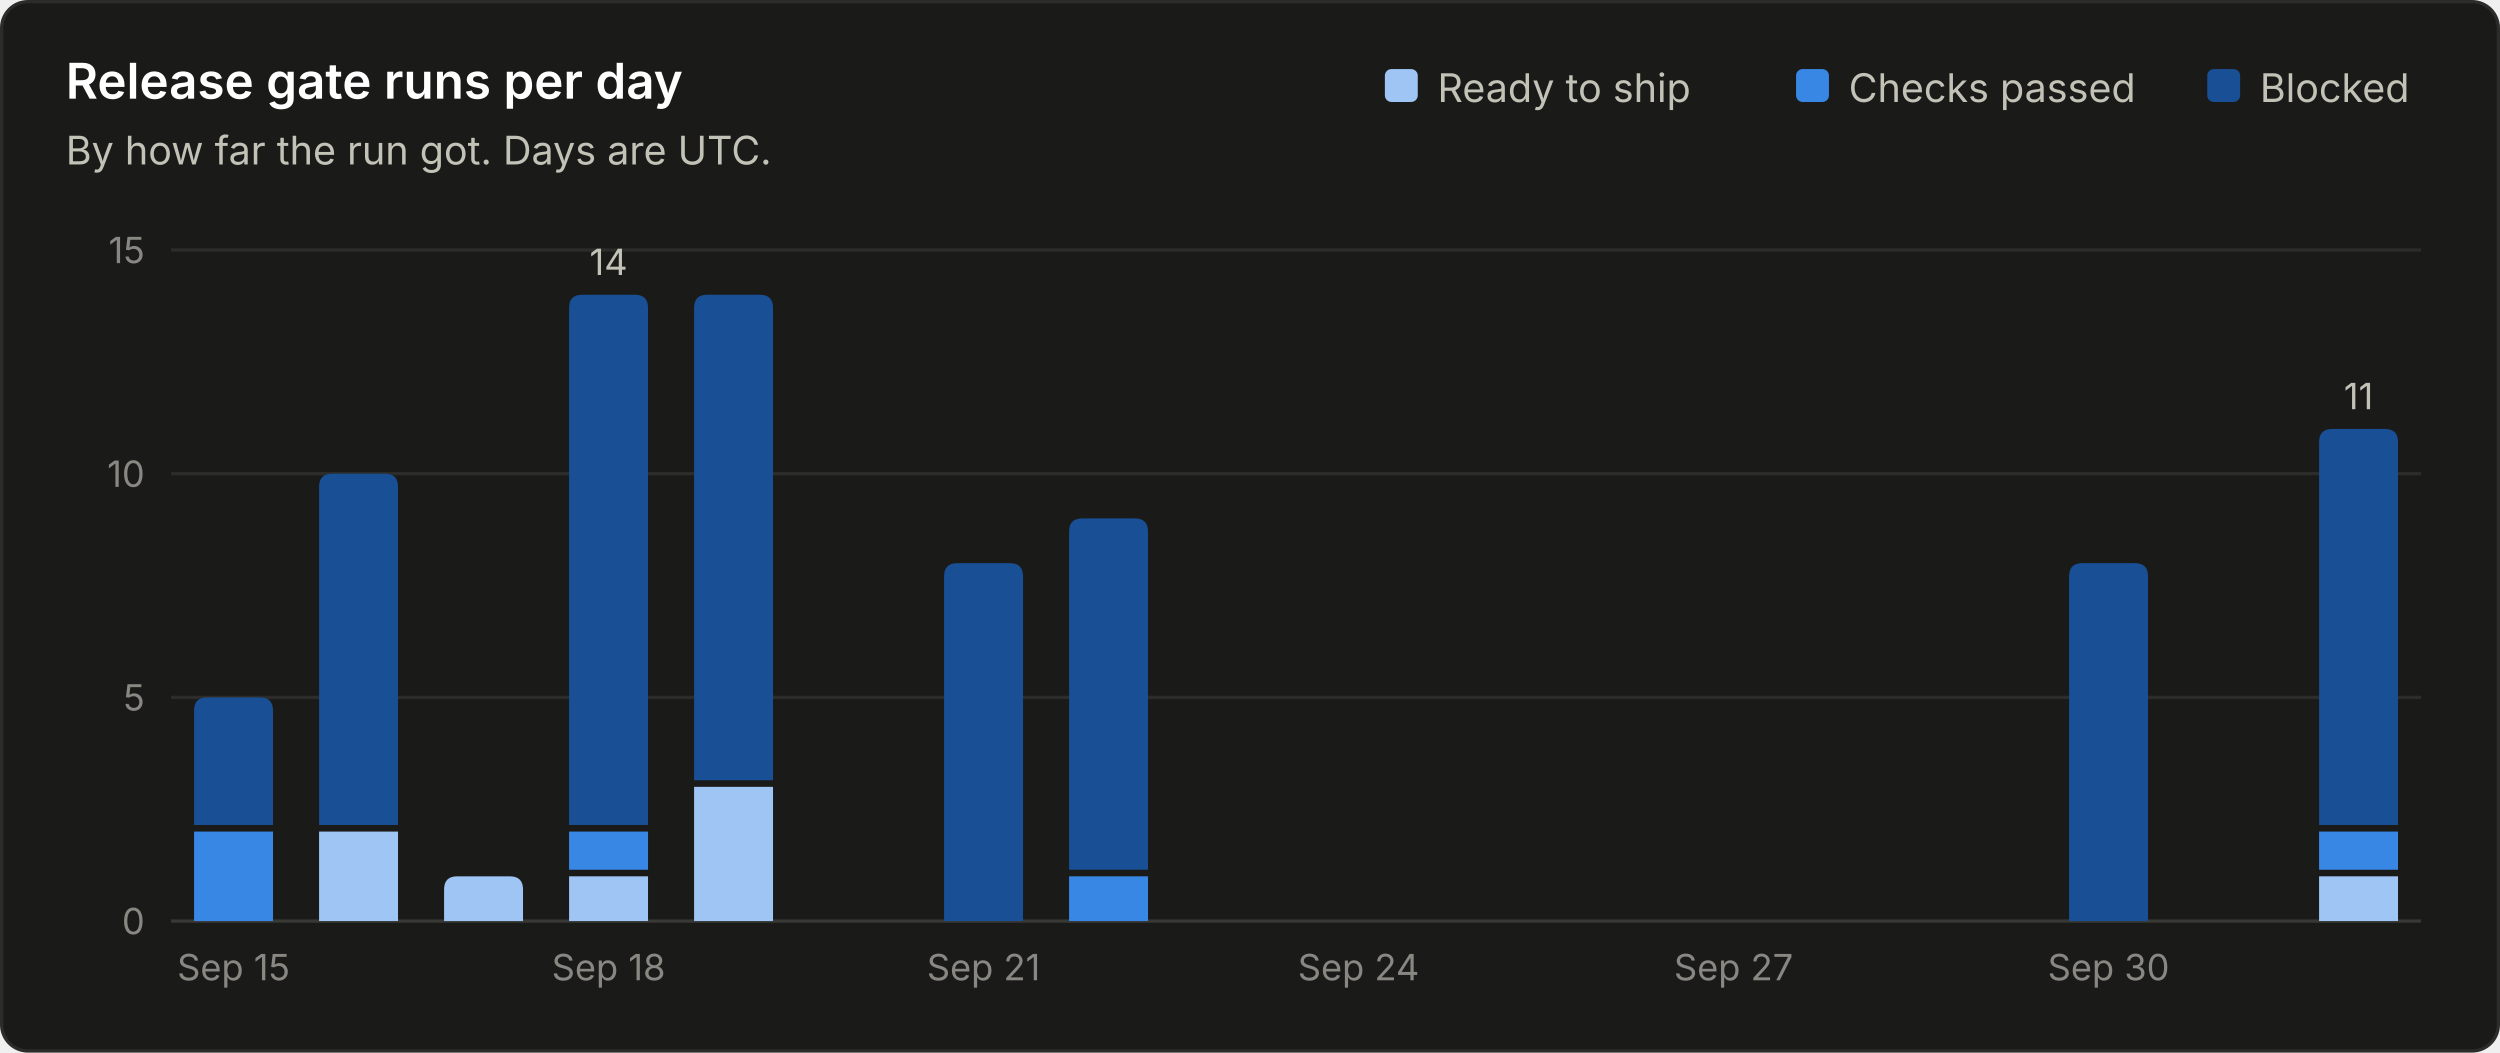
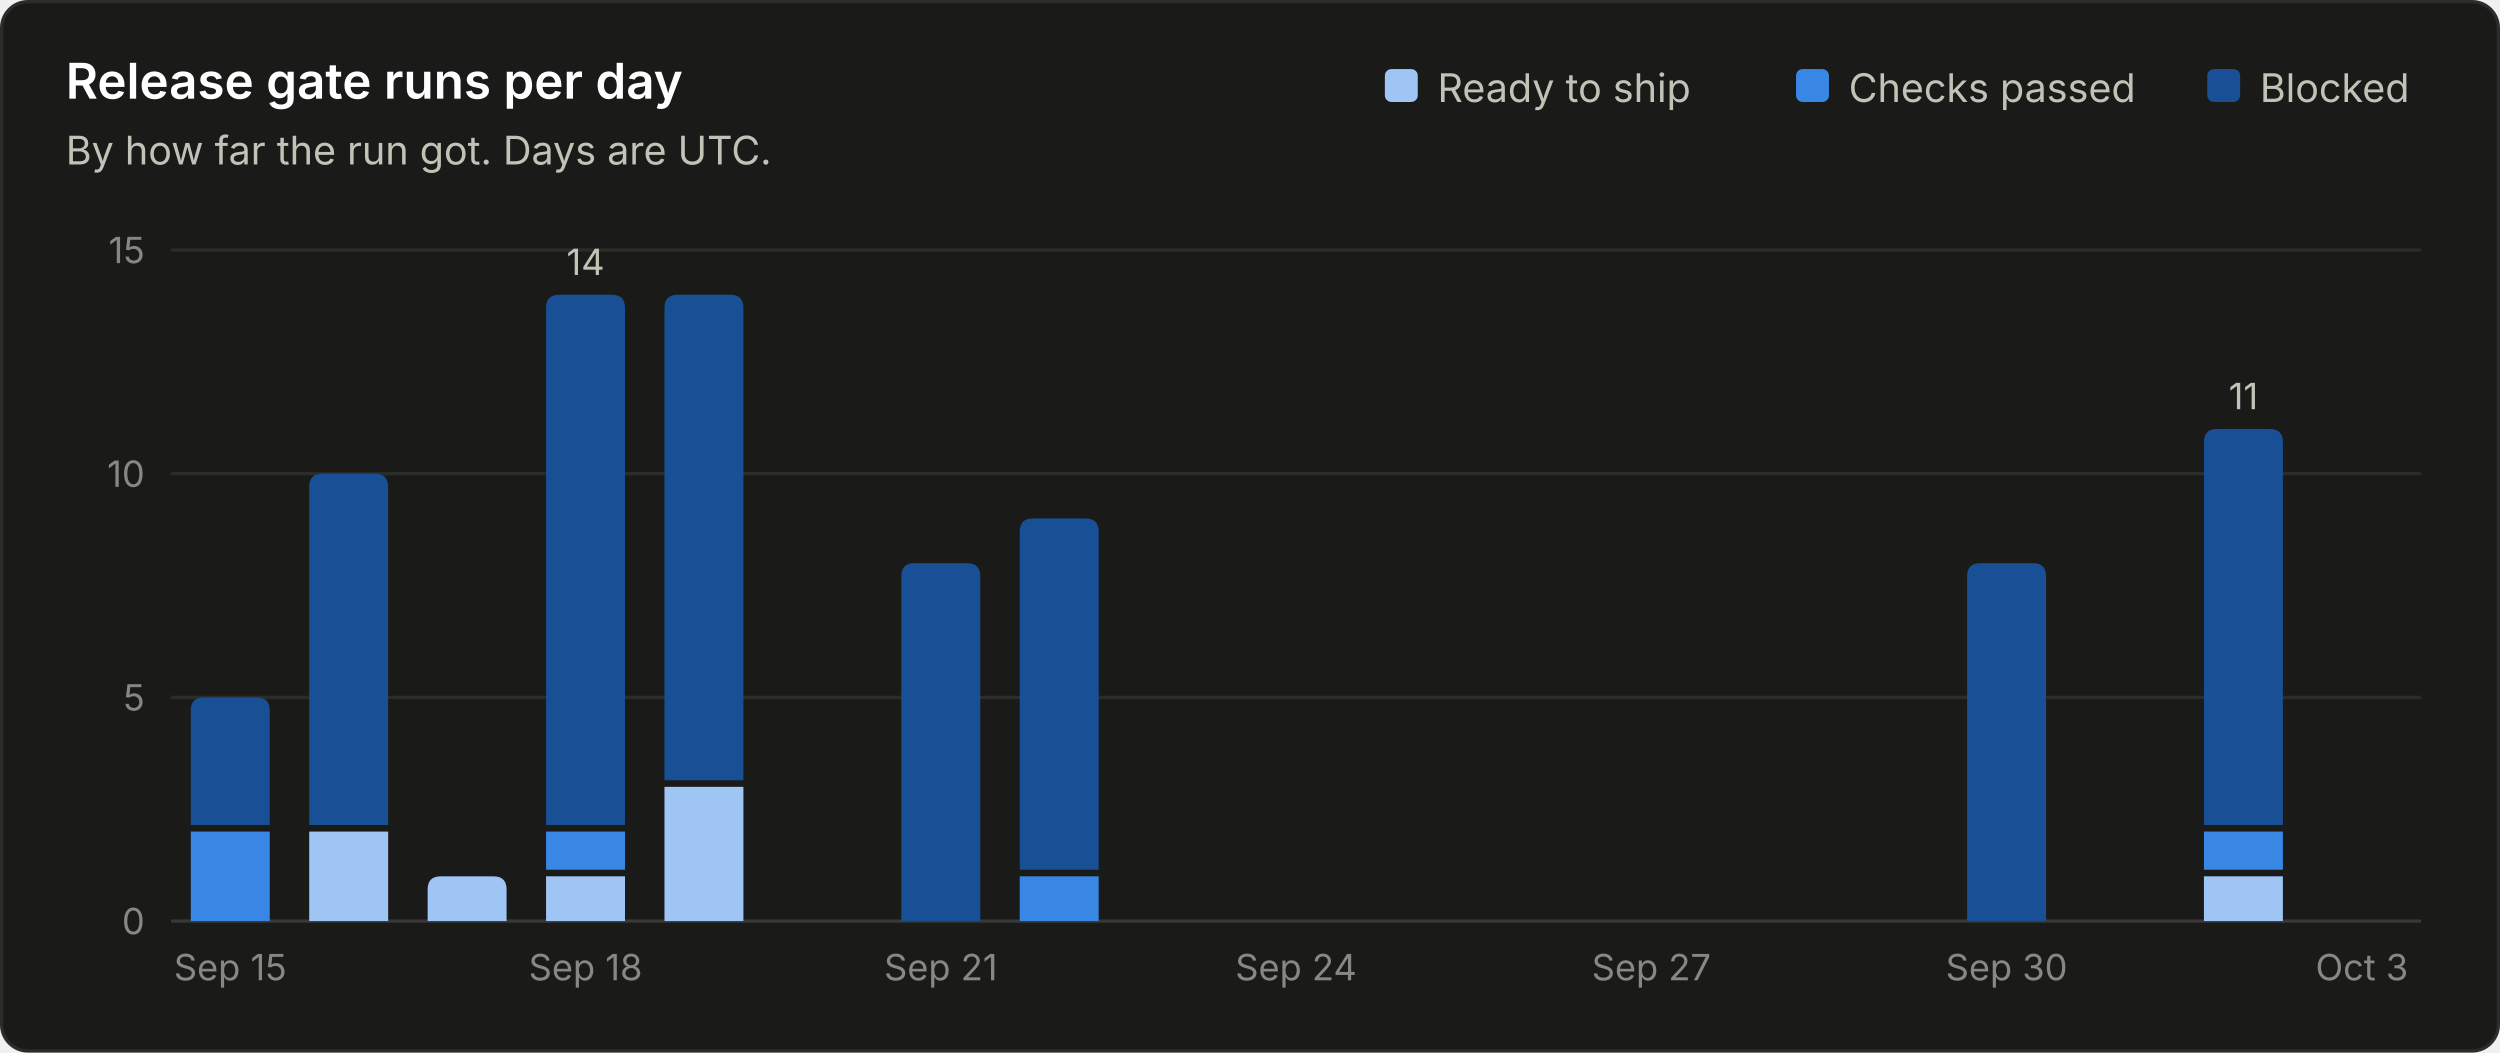
<svg xmlns="http://www.w3.org/2000/svg" viewBox="0 0 760 320" width="760" height="320" role="img" font-family="system-ui, -apple-system, 'Segoe UI', sans-serif">
  <rect x="0.5" y="0.5" width="759" height="319" rx="8" fill="#1a1a19" stroke="#2c2c2a" />
  <text x="20.0" y="30.0" fill="#ffffff" font-size="15" font-weight="600" text-anchor="start">Release gate runs per day</text>
  <text x="20.0" y="50.0" fill="#c3c2b7" font-size="12" font-weight="400" text-anchor="start">By how far the run got. Days are UTC.</text>
  <line x1="52" y1="280.0" x2="736" y2="280.0" stroke="#383835" stroke-width="1" />
  <text x="44.0" y="284.0" fill="#898781" font-size="11" font-weight="400" text-anchor="end">0</text>
  <line x1="52" y1="212.0" x2="736" y2="212.0" stroke="#2c2c2a" stroke-width="1" />
  <text x="44.0" y="216.0" fill="#898781" font-size="11" font-weight="400" text-anchor="end">5</text>
  <line x1="52" y1="144.0" x2="736" y2="144.0" stroke="#2c2c2a" stroke-width="1" />
  <text x="44.0" y="148.0" fill="#898781" font-size="11" font-weight="400" text-anchor="end">10</text>
  <line x1="52" y1="76.0" x2="736" y2="76.0" stroke="#2c2c2a" stroke-width="1" />
  <text x="44.0" y="80.0" fill="#898781" font-size="11" font-weight="400" text-anchor="end">15</text>
  <text x="687.0" y="31.0" fill="#c3c2b7" font-size="12" font-weight="400" text-anchor="start">Blocked</text>
  <rect x="671.0" y="21" width="10" height="10" rx="2" fill="#184f95" />
  <text x="562.0" y="31.0" fill="#c3c2b7" font-size="12" font-weight="400" text-anchor="start">Checks passed</text>
  <rect x="546.0" y="21" width="10" height="10" rx="2" fill="#3987e5" />
  <text x="437.0" y="31.0" fill="#c3c2b7" font-size="12" font-weight="400" text-anchor="start">Ready to ship</text>
  <rect x="421.0" y="21" width="10" height="10" rx="2" fill="#9ec5f4" />
-   <path d="M59.0 280.0 V252.8 Q59.0 252.8 59.0 252.8 H83.0 Q83.0 252.8 83.0 252.8 V280.0 Z" fill="#3987e5" />
-   <path d="M59.0 250.8 V216.0 Q59.0 212.0 63.0 212.0 H79.0 Q83.0 212.0 83.0 216.0 V250.8 Z" fill="#184f95" />
-   <text x="71.0" y="298.0" fill="#898781" font-size="11" font-weight="400" text-anchor="middle">Sep 15</text>
-   <path d="M97.0 280.0 V252.8 Q97.0 252.8 97.0 252.8 H121.0 Q121.0 252.8 121.0 252.8 V280.0 Z" fill="#9ec5f4" />
-   <path d="M97.0 250.8 V148.0 Q97.0 144.0 101.0 144.0 H117.0 Q121.0 144.0 121.0 148.0 V250.8 Z" fill="#184f95" />
-   <path d="M135.0 280.0 V270.4 Q135.0 266.4 139.0 266.4 H155.0 Q159.0 266.4 159.0 270.4 V280.0 Z" fill="#9ec5f4" />
-   <path d="M173.0 280.0 V266.4 Q173.0 266.4 173.0 266.4 H197.0 Q197.0 266.4 197.0 266.4 V280.0 Z" fill="#9ec5f4" />
-   <path d="M173.0 264.4 V252.8 Q173.0 252.8 173.0 252.8 H197.0 Q197.0 252.8 197.0 252.8 V264.4 Z" fill="#3987e5" />
-   <path d="M173.0 250.8 V93.6 Q173.0 89.6 177.0 89.6 H193.0 Q197.0 89.6 197.0 93.6 V250.8 Z" fill="#184f95" />
-   <text x="185.0" y="83.6" fill="#c3c2b7" font-size="11" font-weight="400" text-anchor="middle">14</text>
-   <text x="185.0" y="298.0" fill="#898781" font-size="11" font-weight="400" text-anchor="middle">Sep 18</text>
-   <path d="M211.0 280.0 V239.2 Q211.0 239.2 211.0 239.2 H235.0 Q235.0 239.2 235.0 239.2 V280.0 Z" fill="#9ec5f4" />
-   <path d="M211.0 237.2 V93.6 Q211.0 89.6 215.0 89.6 H231.0 Q235.0 89.6 235.0 93.6 V237.2 Z" fill="#184f95" />
-   <path d="M287.0 280.0 V175.2 Q287.0 171.2 291.0 171.2 H307.0 Q311.0 171.2 311.0 175.2 V280.0 Z" fill="#184f95" />
-   <text x="299.0" y="298.0" fill="#898781" font-size="11" font-weight="400" text-anchor="middle">Sep 21</text>
-   <path d="M325.0 280.0 V266.4 Q325.0 266.4 325.0 266.4 H349.0 Q349.0 266.4 349.0 266.4 V280.0 Z" fill="#3987e5" />
-   <path d="M325.0 264.4 V161.6 Q325.0 157.6 329.0 157.6 H345.0 Q349.0 157.6 349.0 161.6 V264.4 Z" fill="#184f95" />
-   <text x="413.0" y="298.0" fill="#898781" font-size="11" font-weight="400" text-anchor="middle">Sep 24</text>
-   <text x="527.0" y="298.0" fill="#898781" font-size="11" font-weight="400" text-anchor="middle">Sep 27</text>
-   <path d="M629.0 280.0 V175.2 Q629.0 171.2 633.0 171.2 H649.0 Q653.0 171.2 653.0 175.2 V280.0 Z" fill="#184f95" />
-   <text x="641.0" y="298.0" fill="#898781" font-size="11" font-weight="400" text-anchor="middle">Sep 30</text>
-   <path d="M705.0 280.0 V266.4 Q705.0 266.4 705.0 266.4 H729.0 Q729.0 266.4 729.0 266.4 V280.0 Z" fill="#9ec5f4" />
-   <path d="M705.0 264.4 V252.8 Q705.0 252.8 705.0 252.8 H729.0 Q729.0 252.8 729.0 252.8 V264.4 Z" fill="#3987e5" />
-   <path d="M705.0 250.8 V134.4 Q705.0 130.4 709.0 130.4 H725.0 Q729.0 130.4 729.0 134.4 V250.8 Z" fill="#184f95" />
-   <text x="717.0" y="124.4" fill="#c3c2b7" font-size="11" font-weight="400" text-anchor="middle">11</text>
+   <path d="M58.0 280.0 V252.8 Q58.0 252.8 58.0 252.8 H82.0 Q82.0 252.8 82.0 252.8 V280.0 Z" fill="#3987e5" />
+   <path d="M58.0 250.8 V216.0 Q58.0 212.0 62.0 212.0 H78.0 Q82.0 212.0 82.0 216.0 V250.8 Z" fill="#184f95" />
+   <text x="70.0" y="298.0" fill="#898781" font-size="11" font-weight="400" text-anchor="middle">Sep 15</text>
+   <path d="M94.0 280.0 V252.8 Q94.0 252.8 94.0 252.8 H118.0 Q118.0 252.8 118.0 252.8 V280.0 Z" fill="#9ec5f4" />
+   <path d="M94.0 250.8 V148.0 Q94.0 144.0 98.0 144.0 H114.0 Q118.0 144.0 118.0 148.0 V250.8 Z" fill="#184f95" />
+   <path d="M130.0 280.0 V270.4 Q130.0 266.4 134.0 266.4 H150.0 Q154.0 266.4 154.0 270.4 V280.0 Z" fill="#9ec5f4" />
+   <path d="M166.0 280.0 V266.4 Q166.0 266.4 166.0 266.4 H190.0 Q190.0 266.4 190.0 266.4 V280.0 Z" fill="#9ec5f4" />
+   <path d="M166.0 264.4 V252.8 Q166.0 252.8 166.0 252.8 H190.0 Q190.0 252.8 190.0 252.8 V264.4 Z" fill="#3987e5" />
+   <path d="M166.0 250.8 V93.6 Q166.0 89.6 170.0 89.6 H186.0 Q190.0 89.6 190.0 93.6 V250.8 Z" fill="#184f95" />
+   <text x="178.0" y="83.6" fill="#c3c2b7" font-size="11" font-weight="400" text-anchor="middle">14</text>
+   <text x="178.0" y="298.0" fill="#898781" font-size="11" font-weight="400" text-anchor="middle">Sep 18</text>
+   <path d="M202.0 280.0 V239.2 Q202.0 239.2 202.0 239.2 H226.0 Q226.0 239.2 226.0 239.2 V280.0 Z" fill="#9ec5f4" />
+   <path d="M202.0 237.2 V93.6 Q202.0 89.6 206.0 89.6 H222.0 Q226.0 89.6 226.0 93.6 V237.2 Z" fill="#184f95" />
+   <path d="M274.0 280.0 V175.2 Q274.0 171.2 278.0 171.2 H294.0 Q298.0 171.2 298.0 175.2 V280.0 Z" fill="#184f95" />
+   <text x="286.0" y="298.0" fill="#898781" font-size="11" font-weight="400" text-anchor="middle">Sep 21</text>
+   <path d="M310.0 280.0 V266.4 Q310.0 266.4 310.0 266.4 H334.0 Q334.0 266.4 334.0 266.4 V280.0 Z" fill="#3987e5" />
+   <path d="M310.0 264.4 V161.6 Q310.0 157.6 314.0 157.6 H330.0 Q334.0 157.6 334.0 161.6 V264.4 Z" fill="#184f95" />
+   <text x="394.0" y="298.0" fill="#898781" font-size="11" font-weight="400" text-anchor="middle">Sep 24</text>
+   <text x="502.0" y="298.0" fill="#898781" font-size="11" font-weight="400" text-anchor="middle">Sep 27</text>
+   <path d="M598.0 280.0 V175.2 Q598.0 171.2 602.0 171.2 H618.0 Q622.0 171.2 622.0 175.2 V280.0 Z" fill="#184f95" />
+   <text x="610.0" y="298.0" fill="#898781" font-size="11" font-weight="400" text-anchor="middle">Sep 30</text>
+   <path d="M670.0 280.0 V266.4 Q670.0 266.4 670.0 266.4 H694.0 Q694.0 266.4 694.0 266.4 V280.0 Z" fill="#9ec5f4" />
+   <path d="M670.0 264.4 V252.8 Q670.0 252.8 670.0 252.8 H694.0 Q694.0 252.8 694.0 252.8 V264.4 Z" fill="#3987e5" />
+   <path d="M670.0 250.8 V134.4 Q670.0 130.4 674.0 130.4 H690.0 Q694.0 130.4 694.0 134.4 V250.8 Z" fill="#184f95" />
+   <text x="682.0" y="124.4" fill="#c3c2b7" font-size="11" font-weight="400" text-anchor="middle">11</text>
+   <text x="718.0" y="298.0" fill="#898781" font-size="11" font-weight="400" text-anchor="middle">Oct 3</text>
</svg>
